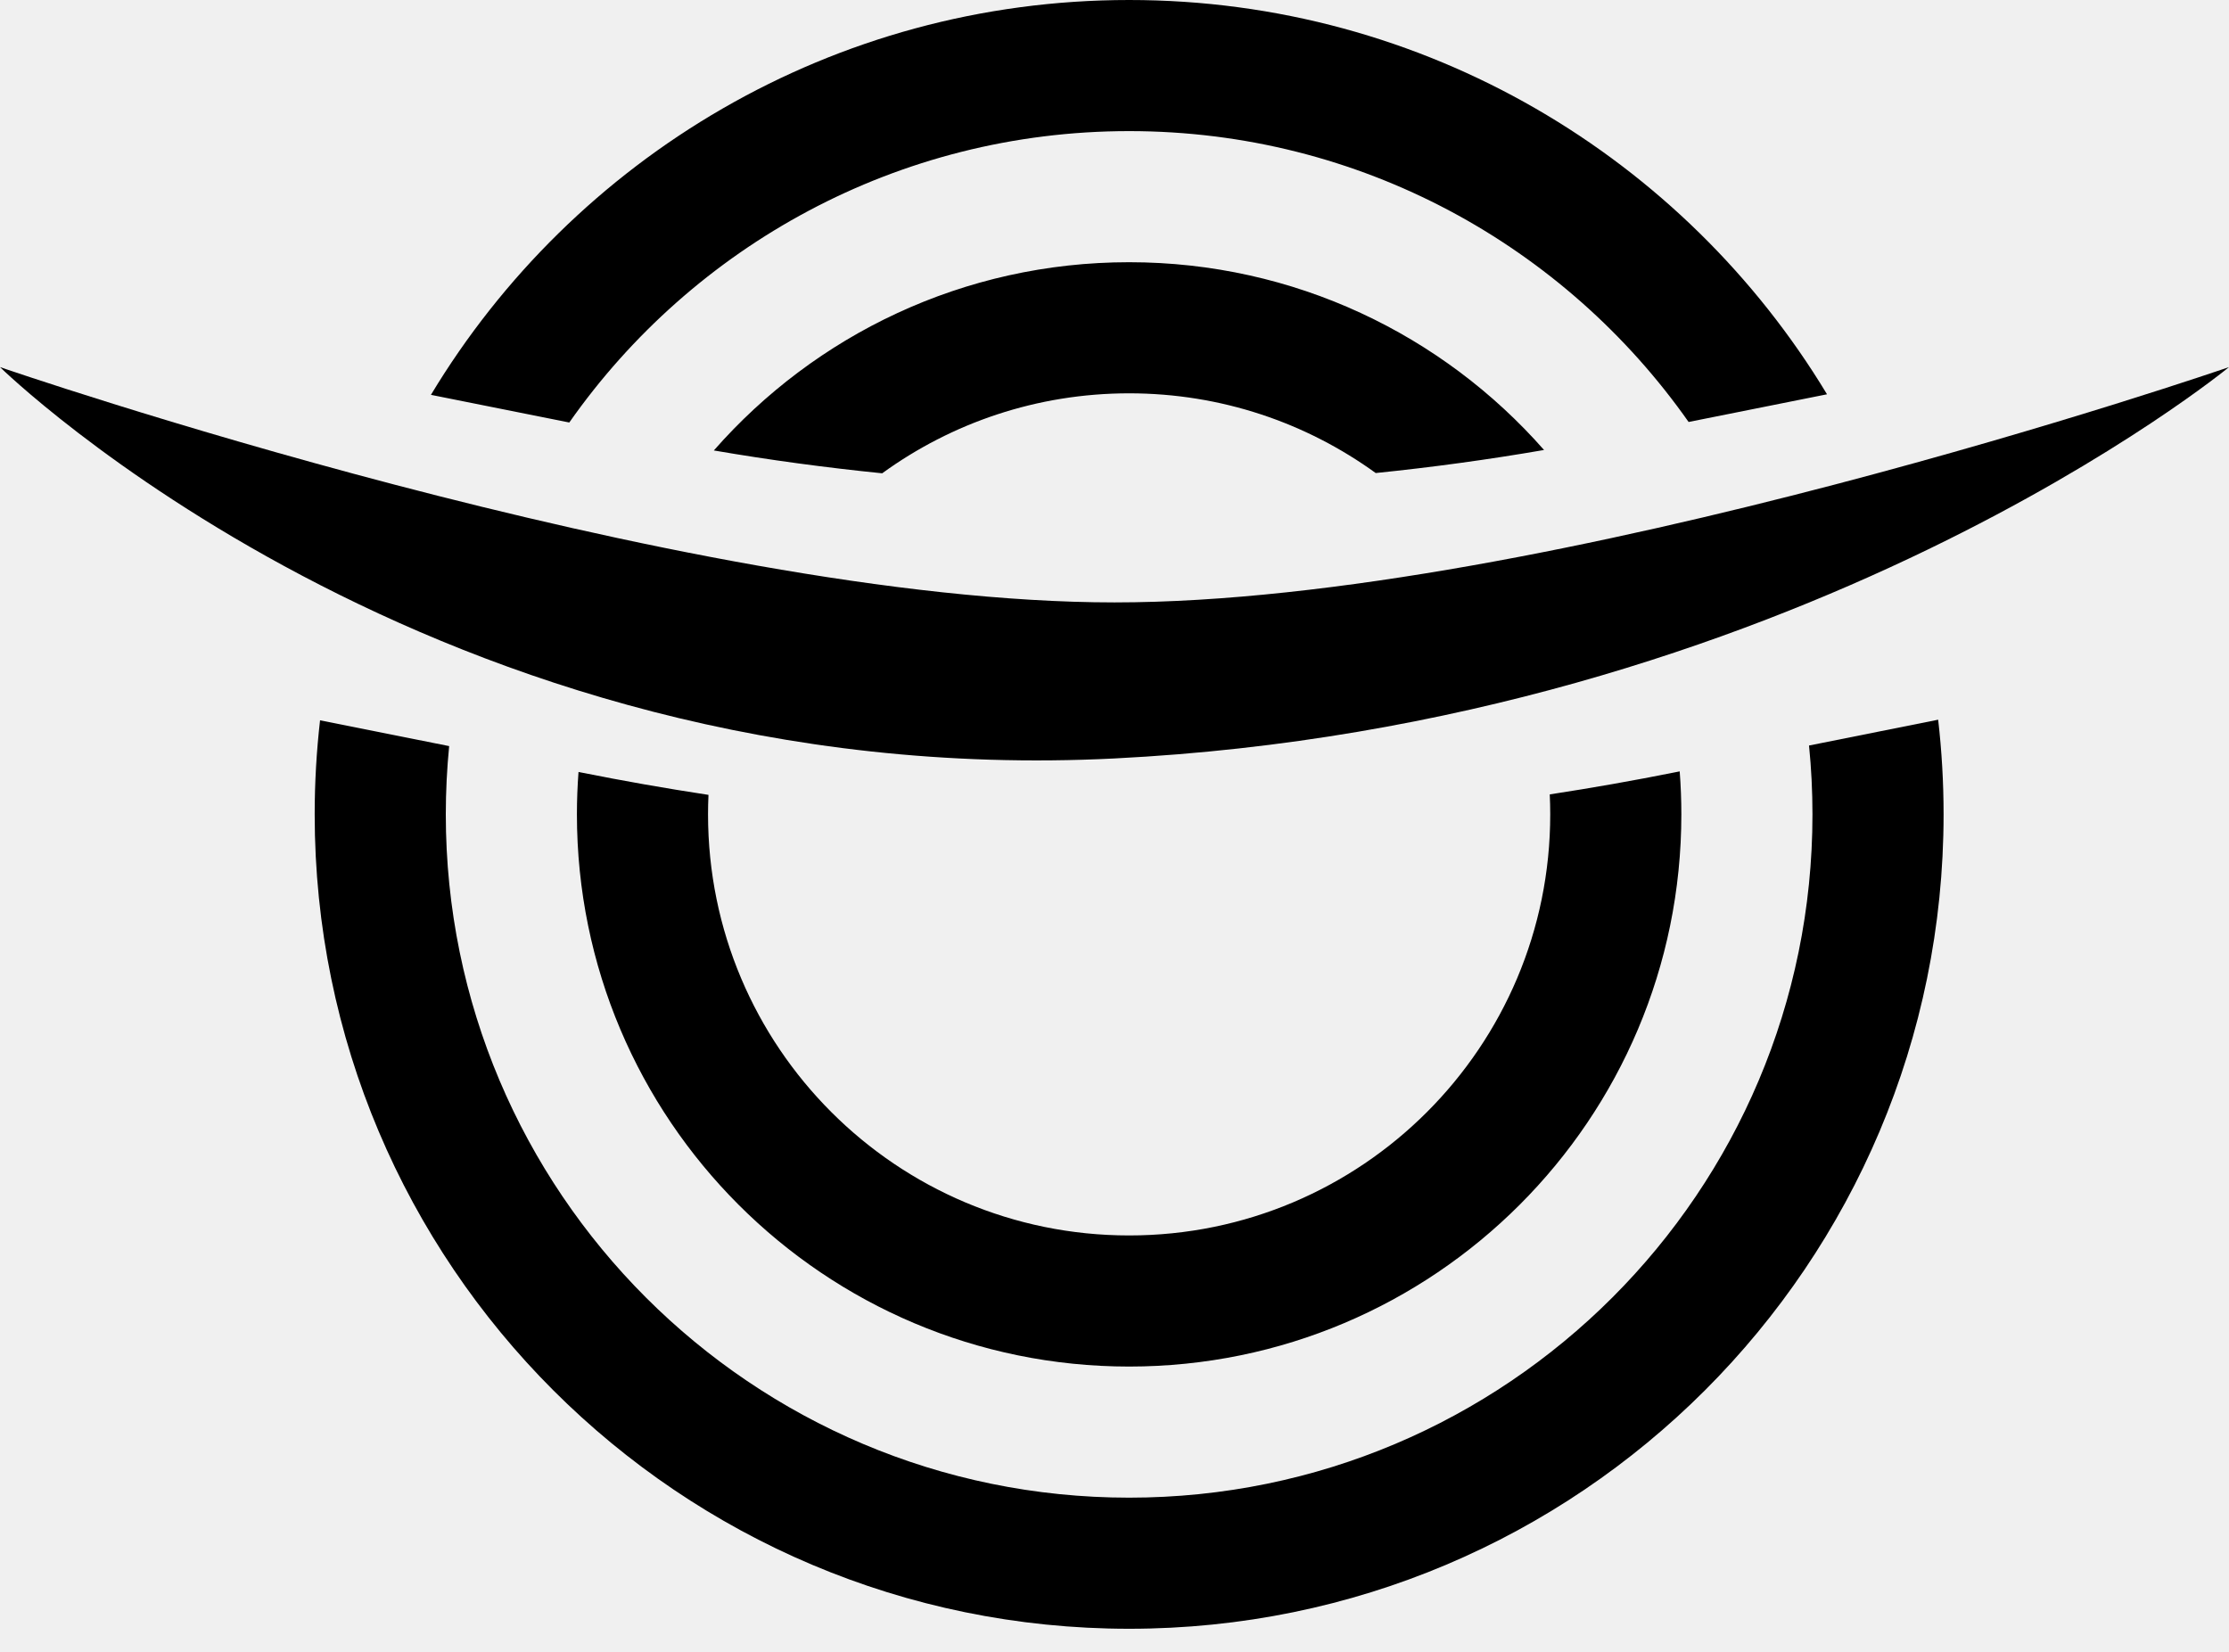
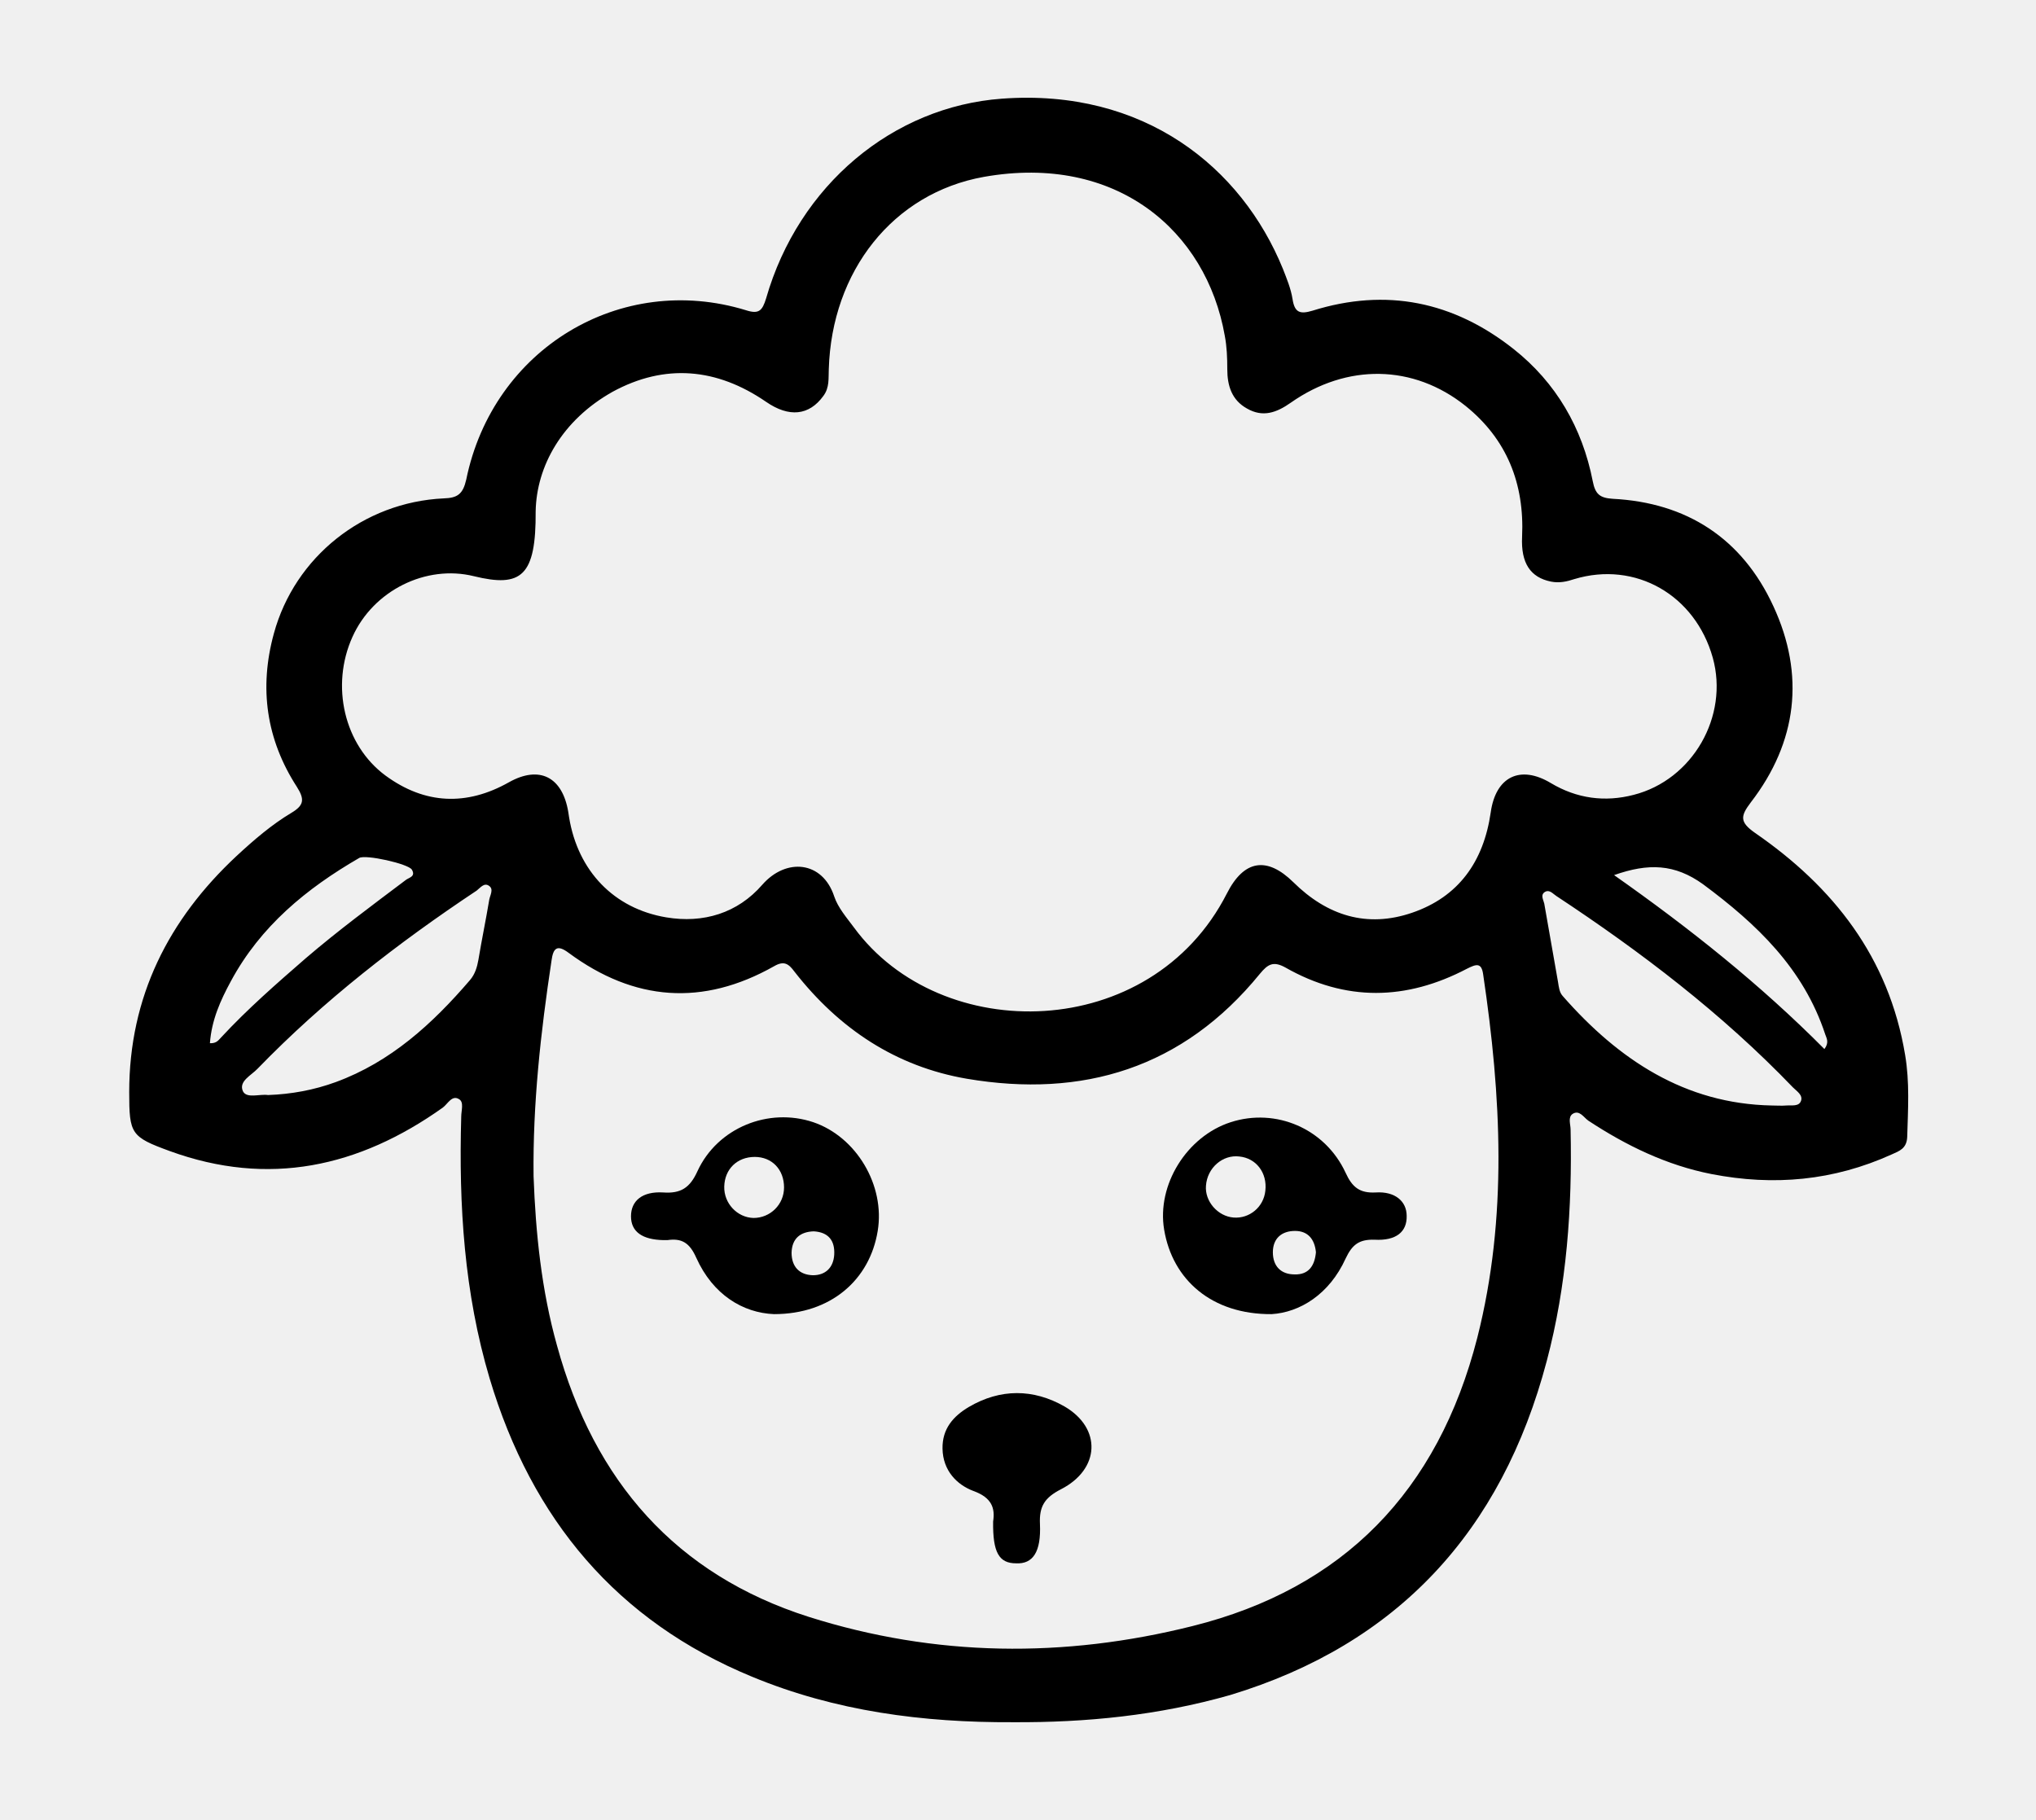
- <svg xmlns="http://www.w3.org/2000/svg" width="85" height="63" viewBox="0 0 85 63" fill="none">
-   <path fill-rule="evenodd" clip-rule="evenodd" d="M27.017 30.314C27.006 30.56 27 30.808 27 31.058C27 39.927 34.189 47.116 43.058 47.116C51.927 47.116 59.116 39.927 59.116 31.058C59.116 30.803 59.11 30.549 59.098 30.296C60.699 30.051 62.295 29.77 63.886 29.451L64.053 29.418C64.095 29.959 64.116 30.506 64.116 31.058C64.116 42.688 54.688 52.116 43.058 52.116C31.428 52.116 22 42.688 22 31.058C22 30.514 22.021 29.975 22.061 29.441L22.114 29.451C23.743 29.777 25.378 30.065 27.017 30.314ZM52.461 18.04C49.818 16.127 46.57 15 43.058 15C39.54 15 36.286 16.131 33.641 18.05C31.494 17.834 29.353 17.544 27.221 17.179C31.081 12.778 36.745 10 43.058 10C49.363 10 55.021 12.771 58.88 17.161C56.749 17.529 54.608 17.821 52.461 18.04ZM68.985 28.432C69.072 29.295 69.116 30.172 69.116 31.058C69.116 45.45 57.45 57.116 43.058 57.116C28.667 57.116 17 45.45 17 31.058C17 30.179 17.044 29.311 17.128 28.454L12.205 27.47C12.07 28.647 12 29.844 12 31.058C12 48.211 25.905 62.116 43.058 62.116C60.211 62.116 74.116 48.211 74.116 31.058C74.116 29.837 74.046 28.632 73.909 27.447L68.985 28.432ZM69.671 15.037L64.393 16.093C59.678 9.384 51.88 5 43.058 5C34.227 5 26.422 9.393 21.709 16.113L16.433 15.058C21.867 6.035 31.758 0 43.058 0C54.35 0 64.234 6.026 69.671 15.037Z" fill="black" />
-   <mask id="path-2-inside-1" fill="white">
-     <path d="M42.5 28.925C16.546 30.231 0 14 0 14C0 14 26 22.974 42.5 22.974C59 22.974 85 14 85 14C85 14 68.454 27.619 42.5 28.925Z" />
-   </mask>
-   <path d="M0 14L5.873 -3.015L-12.605 26.849L0 14ZM42.5 28.925L41.595 10.948L42.5 28.925ZM85 14L96.439 27.898L79.127 -3.015L85 14ZM0 14C-12.605 26.849 -12.6 26.855 -12.595 26.86C-12.593 26.862 -12.587 26.867 -12.584 26.871C-12.576 26.878 -12.569 26.885 -12.56 26.893C-12.544 26.909 -12.527 26.925 -12.509 26.943C-12.473 26.978 -12.432 27.017 -12.387 27.061C-12.297 27.147 -12.189 27.248 -12.064 27.365C-11.814 27.597 -11.495 27.887 -11.107 28.227C-10.333 28.906 -9.282 29.787 -7.966 30.797C-5.346 32.807 -1.615 35.375 3.117 37.872C12.559 42.854 26.401 47.758 43.405 46.903L41.595 10.948C32.645 11.398 25.237 8.839 19.917 6.033C17.268 4.635 15.241 3.227 13.948 2.235C13.307 1.743 12.863 1.366 12.631 1.162C12.515 1.061 12.454 1.004 12.448 0.999C12.446 0.997 12.458 1.008 12.484 1.033C12.497 1.045 12.513 1.061 12.533 1.081C12.544 1.09 12.555 1.101 12.566 1.113C12.572 1.119 12.579 1.125 12.585 1.131C12.588 1.134 12.593 1.139 12.595 1.141C12.6 1.145 12.605 1.15 0 14ZM43.405 46.903C59.328 46.101 72.316 41.53 81.317 37.178C85.834 34.995 89.418 32.833 91.955 31.151C93.227 30.308 94.245 29.579 94.995 29.02C95.37 28.741 95.679 28.503 95.92 28.314C96.041 28.219 96.144 28.137 96.231 28.067C96.274 28.032 96.313 28 96.348 27.972C96.365 27.958 96.382 27.945 96.397 27.932C96.404 27.926 96.412 27.92 96.419 27.914C96.422 27.911 96.428 27.907 96.429 27.906C96.434 27.902 96.439 27.898 85 14C73.561 0.102 73.566 0.099 73.57 0.095C73.572 0.093 73.576 0.089 73.579 0.087C73.586 0.082 73.591 0.077 73.597 0.073C73.608 0.063 73.618 0.055 73.628 0.047C73.647 0.032 73.661 0.02 73.673 0.011C73.695 -0.007 73.703 -0.013 73.696 -0.007C73.682 0.004 73.61 0.06 73.482 0.155C73.226 0.346 72.748 0.692 72.063 1.146C70.687 2.058 68.513 3.383 65.648 4.767C59.889 7.552 51.627 10.443 41.595 10.948L43.405 46.903ZM85 14C79.127 -3.015 79.129 -3.016 79.13 -3.016C79.131 -3.016 79.132 -3.017 79.133 -3.017C79.134 -3.017 79.135 -3.018 79.136 -3.018C79.137 -3.018 79.137 -3.018 79.135 -3.018C79.131 -3.016 79.121 -3.013 79.106 -3.008C79.074 -2.997 79.019 -2.978 78.94 -2.952C78.784 -2.899 78.537 -2.816 78.207 -2.707C77.547 -2.489 76.561 -2.169 75.317 -1.78C72.818 -1 69.327 0.039 65.375 1.075C57.005 3.268 48.283 4.974 42.5 4.974V40.974C53.217 40.974 65.745 38.193 74.5 35.899C79.111 34.691 83.151 33.487 86.043 32.585C87.494 32.132 88.668 31.751 89.494 31.478C89.908 31.341 90.235 31.232 90.468 31.153C90.584 31.114 90.677 31.082 90.744 31.059C90.778 31.047 90.806 31.038 90.828 31.031C90.838 31.027 90.847 31.024 90.855 31.021C90.859 31.02 90.862 31.019 90.865 31.018C90.867 31.017 90.868 31.017 90.869 31.016C90.871 31.016 90.873 31.015 85 14ZM42.5 4.974C36.717 4.974 27.995 3.268 19.625 1.075C15.673 0.039 12.182 -1 9.684 -1.78C8.439 -2.169 7.453 -2.489 6.793 -2.707C6.463 -2.816 6.216 -2.899 6.06 -2.952C5.981 -2.978 5.926 -2.997 5.895 -3.008C5.879 -3.013 5.869 -3.016 5.865 -3.018C5.863 -3.018 5.863 -3.018 5.864 -3.018C5.865 -3.018 5.866 -3.017 5.867 -3.017C5.868 -3.017 5.869 -3.016 5.87 -3.016C5.871 -3.016 5.873 -3.015 0 14C-5.873 31.015 -5.871 31.016 -5.869 31.016C-5.868 31.017 -5.866 31.017 -5.865 31.018C-5.862 31.019 -5.859 31.02 -5.855 31.021C-5.847 31.024 -5.838 31.027 -5.827 31.031C-5.806 31.038 -5.778 31.047 -5.744 31.059C-5.676 31.082 -5.584 31.114 -5.468 31.153C-5.235 31.232 -4.908 31.341 -4.494 31.478C-3.668 31.751 -2.494 32.132 -1.043 32.585C1.849 33.487 5.889 34.691 10.5 35.899C19.255 38.193 31.783 40.974 42.5 40.974V4.974Z" fill="black" mask="url(#path-2-inside-1)" />
+ <svg xmlns="http://www.w3.org/2000/svg" version="1.1" id="Capa_1" x="0px" y="0px" viewBox="0 0 486.9 435.2" style="enable-background:new 0 0 486.9 435.2;" xml:space="preserve">
+   <style type="text/css">
+ 	.st0{stroke:#000000;stroke-miterlimit:10;}
+ 	.st1{fill:#656464;}
+ </style>
+   <g>
+     <g>
+       <path d="M242.2,411.9c-21.4,0.1-42.4-2.6-62.4-10.9c-32.2-13.3-52.6-37.5-62.7-71.3c-6.1-20.5-7.4-41.4-6.8-62.6    c0-1.5,0.7-3.5-0.5-4.2c-1.7-1.1-2.7,1.1-3.9,2c-20.1,14.3-41.7,19-65.3,10.4c-9.3-3.4-9.7-4.1-9.7-14.1    c0-22.8,9.4-41.3,25.7-56.5c4.1-3.8,8.4-7.5,13.1-10.3c3-1.8,3.2-3.2,1.3-6.2c-7.3-11.3-9.1-23.6-5.5-36.7    c5-18.3,21.4-31.4,40.6-32.3c3.3-0.1,4.6-1,5.4-4.5c6.4-31.3,36.9-49.7,66.9-40.5c3.1,1,3.9,0.1,4.8-2.8    c7.8-27.2,30.4-45.9,56.4-47.8c34-2.5,57.3,16.4,67.2,40.7c0.9,2.3,1.9,4.7,2.3,7.2c0.5,3.3,1.8,3.7,4.8,2.8    c17.6-5.5,33.7-2.2,48.1,9.2c10.1,8,16.4,18.8,18.9,31.6c0.6,3.1,1.7,4,4.8,4.2c17.6,0.9,30.9,9.4,38.4,25.7    c7.6,16.4,5.7,32.5-5.4,46.9c-2.5,3.3-2.7,4.7,1,7.3c18.7,12.9,32,29.7,35.9,53.1c1.1,6.5,0.7,13,0.5,19.6    c-0.1,2.8-1.9,3.4-3.7,4.2c-13.9,6.3-28.2,7.6-43.1,4.7c-10.7-2.1-20.4-6.8-29.5-12.8c-1.1-0.8-2.1-2.6-3.7-1.6    c-1.2,0.8-0.5,2.5-0.5,3.8c0.4,18.7-0.9,37.2-5.7,55.3c-10.8,40.9-35.8,67.8-75.7,79.9C277,410.3,259.7,412,242.2,411.9z     M128.1,122.3c0.1,15.5-3.4,18.3-14.8,15.5c-11.4-2.8-24,3.4-29,14.5c-5.3,11.7-2,25.9,7.9,33.2c9.4,6.9,19.4,7.3,29.5,1.6    c7.3-4.1,12.8-1.3,14.2,7.1c0.1,0.4,0.1,0.9,0.2,1.3c2.1,12.8,10.7,21.8,23.2,23.9c8.9,1.5,17.1-1,23-7.8    c5.7-6.5,14.4-5.7,17.2,2.8c0.9,2.7,3,5.1,4.7,7.4c20.8,28.4,71,27.6,89.2-8.1c4.1-8.1,9.6-8.9,15.9-2.7c8.1,8,17.6,11,28.4,7.3    c11.1-3.8,17.1-12.2,18.8-24c1.2-8.6,7.1-11.4,14.4-7c6.2,3.7,12.9,4.6,19.8,2.8c14.1-3.6,22.8-18.8,18.9-32.8    c-4.2-15-18.5-23.2-33.1-18.8c-1.8,0.6-3.6,1-5.6,0.6c-4.9-1-7.2-4.4-6.9-10.7c0.6-12.8-3.7-23.4-13.5-31.3    c-12.5-10-28.4-10.2-41.8-0.8c-3.4,2.4-6.7,3.6-10.5,1.4c-3.6-2-4.7-5.4-4.7-9.4c0-2.7-0.1-5.4-0.6-8c-4.4-25.1-25.9-43.6-57.6-38    c-21.8,3.9-36.4,22.6-37.1,46c-0.1,2.2,0.2,4.4-1.3,6.4c-3.4,4.7-8.2,5.2-13.7,1.4c-11.8-8.1-24.2-9.2-36.7-2.4    C134.4,100.5,128.3,111.5,128.1,122.3z M127.6,281.3c0.5,13.7,1.9,27.3,5.6,40.5c8.9,32.5,28.5,54.8,60.2,64.9    c30.3,9.6,61.1,9.9,91.8,2.2c36-9,58.7-32.2,68.1-69c7.3-28.8,5.7-57.8,1.4-86.8c-0.4-3-1.7-2.5-3.9-1.4    c-14.5,7.6-29,7.9-43.4-0.3c-2.9-1.6-4.2-0.8-6.1,1.5c-18.4,22.6-42.4,29.8-70.1,25.1c-16.9-2.9-30.5-11.9-41.2-25.6    c-1.4-1.9-2.5-2.7-4.9-1.3c-17,9.6-33.4,8.4-49.1-3.2c-2.8-2.1-3.7-1.1-4.1,1.8C129.3,246.9,127.4,264,127.6,281.3z M423.7,264.4    c1.2,0,2.3,0.1,3.5,0c1.3-0.1,3,0.3,3.5-1.1c0.5-1.4-1-2.3-1.9-3.2c-17-17.7-36.3-32.4-56.6-45.8c-0.8-0.5-1.6-1.6-2.7-1    c-1.2,0.7-0.4,1.9-0.2,2.8c1.1,6.3,2.2,12.6,3.3,18.8c0.2,1.2,0.3,2.4,1.1,3.3C387.1,253.5,403,264,423.7,264.4z M64.1,261.9    c5.6-0.2,11-1.2,16.2-3.1c13.1-4.8,23.1-13.9,32.1-24.4c1.2-1.4,1.7-3.1,2-4.8c0.8-4.8,1.8-9.6,2.6-14.4c0.2-1.1,1.1-2.5,0-3.3    c-1.2-0.9-2.1,0.4-3,1.1c-18.8,12.5-36.6,26.3-52.4,42.6c-1.5,1.6-4.6,3-3.5,5.4C59,262.8,62.1,261.6,64.1,261.9z M50.2,249.5    c1.6,0.1,2.1-0.8,2.7-1.4c6.3-6.8,13.3-12.9,20.2-18.9c7.7-6.6,15.8-12.6,23.9-18.7c0.7-0.6,2.5-0.8,1.5-2.5    c-0.8-1.4-11.1-3.7-12.6-2.8c-12.6,7.3-23.6,16.3-30.7,29.5C52.7,239.3,50.6,244,50.2,249.5z M386,209.3    c18.2,12.8,35,26.2,50.3,41.6c1.2-1.6,0.5-2.6,0.2-3.5c-5.2-15.8-16.4-26.4-29.2-35.9C400.5,206.6,394.2,206.4,386,209.3z" />
+       <path d="M185.1,314.3c-7.4-0.3-14.6-4.6-18.6-13.5c-1.6-3.6-3.5-4.7-6.9-4.2c-0.3,0-0.6,0-0.9,0c-5.1-0.1-7.8-2-7.8-5.7    c0-3.7,2.7-6,7.7-5.7c4.2,0.3,6.4-1.1,8.2-5.1c4.8-10.4,17-15.3,27.7-11.7c10.3,3.5,17.2,15.1,15.4,26    C208,306.1,198.7,314.3,185.1,314.3z M187.5,284c0-4.3-2.9-7.3-7-7.3c-4.2,0-7.2,2.9-7.3,7.1c-0.1,4,3.1,7.4,7,7.5    C184.2,291.3,187.5,288.1,187.5,284z M194.6,294.5c-3.2,0.1-5.2,1.7-5.3,5.1c0,3.3,1.8,5.3,5.1,5.4c3,0,4.9-1.8,5.1-4.9    C199.7,296.7,198.1,294.7,194.6,294.5z" />
+       <path d="M304.1,314.3c-14.3,0.1-23.7-8.2-25.7-20.2c-1.8-10.7,5.4-22.3,15.9-25.7c10.8-3.5,22.6,1.5,27.5,12.1    c1.6,3.5,3.4,4.9,7.2,4.7c4.6-0.3,7.4,2.1,7.4,5.6c0.1,3.8-2.5,6-7.7,5.7c-3.6-0.1-5.3,1.1-6.9,4.5    C317.9,309.6,310.8,313.9,304.1,314.3z M295,291.2c3.8,0.3,7.2-2.5,7.6-6.4c0.5-4.3-2.2-7.8-6.2-8.2c-4-0.5-7.7,2.7-8,7    C288.1,287.3,291.2,290.9,295,291.2z M314.7,299.5c-0.3-3.1-1.9-5.1-5-5.1c-3.2,0-5.3,1.8-5.3,5.1c0,3.3,1.9,5.3,5.2,5.3    C312.9,304.9,314.4,302.8,314.7,299.5z" />
+       <path d="M237.5,363.9c0.5-3.2-0.3-5.7-4.7-7.3c-4-1.5-7.3-4.9-7.4-10.1c-0.1-4.8,2.6-7.8,6.3-10c7.5-4.4,15.4-4.4,22.9-0.1    c8.9,5.2,8.5,15-0.9,19.8c-3.9,2-5.2,4.1-5,8.3c0.3,6.7-1.7,9.6-5.7,9.4C238.9,373.9,237.4,371.3,237.5,363.9z" />
+     </g>
+   </g>
</svg>
